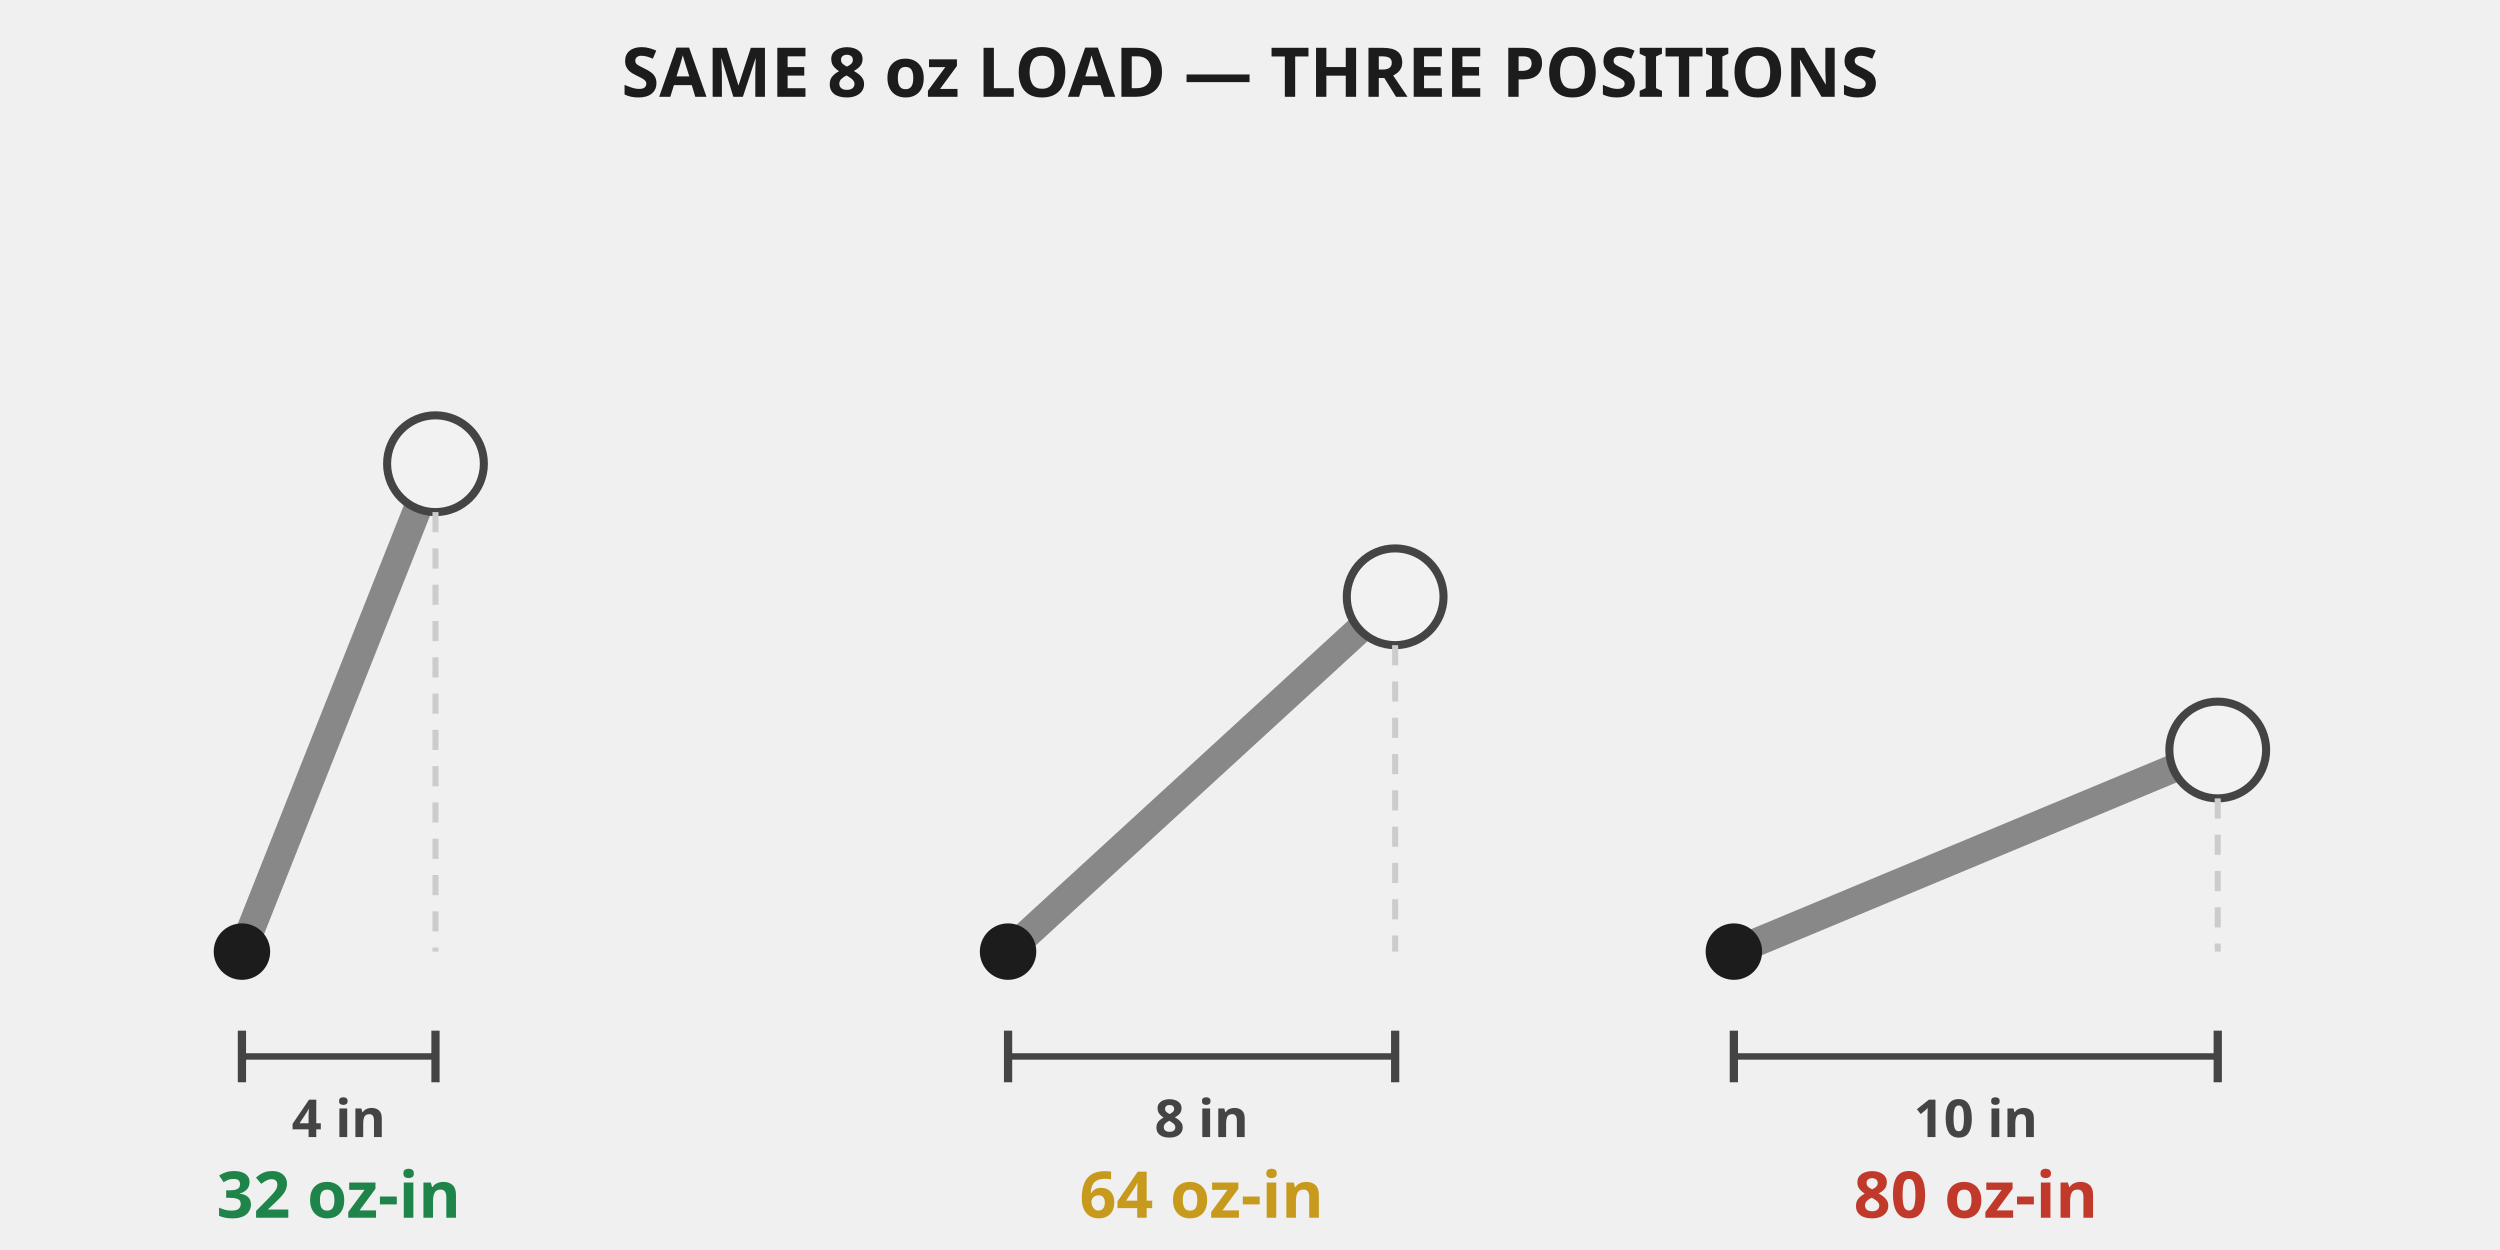
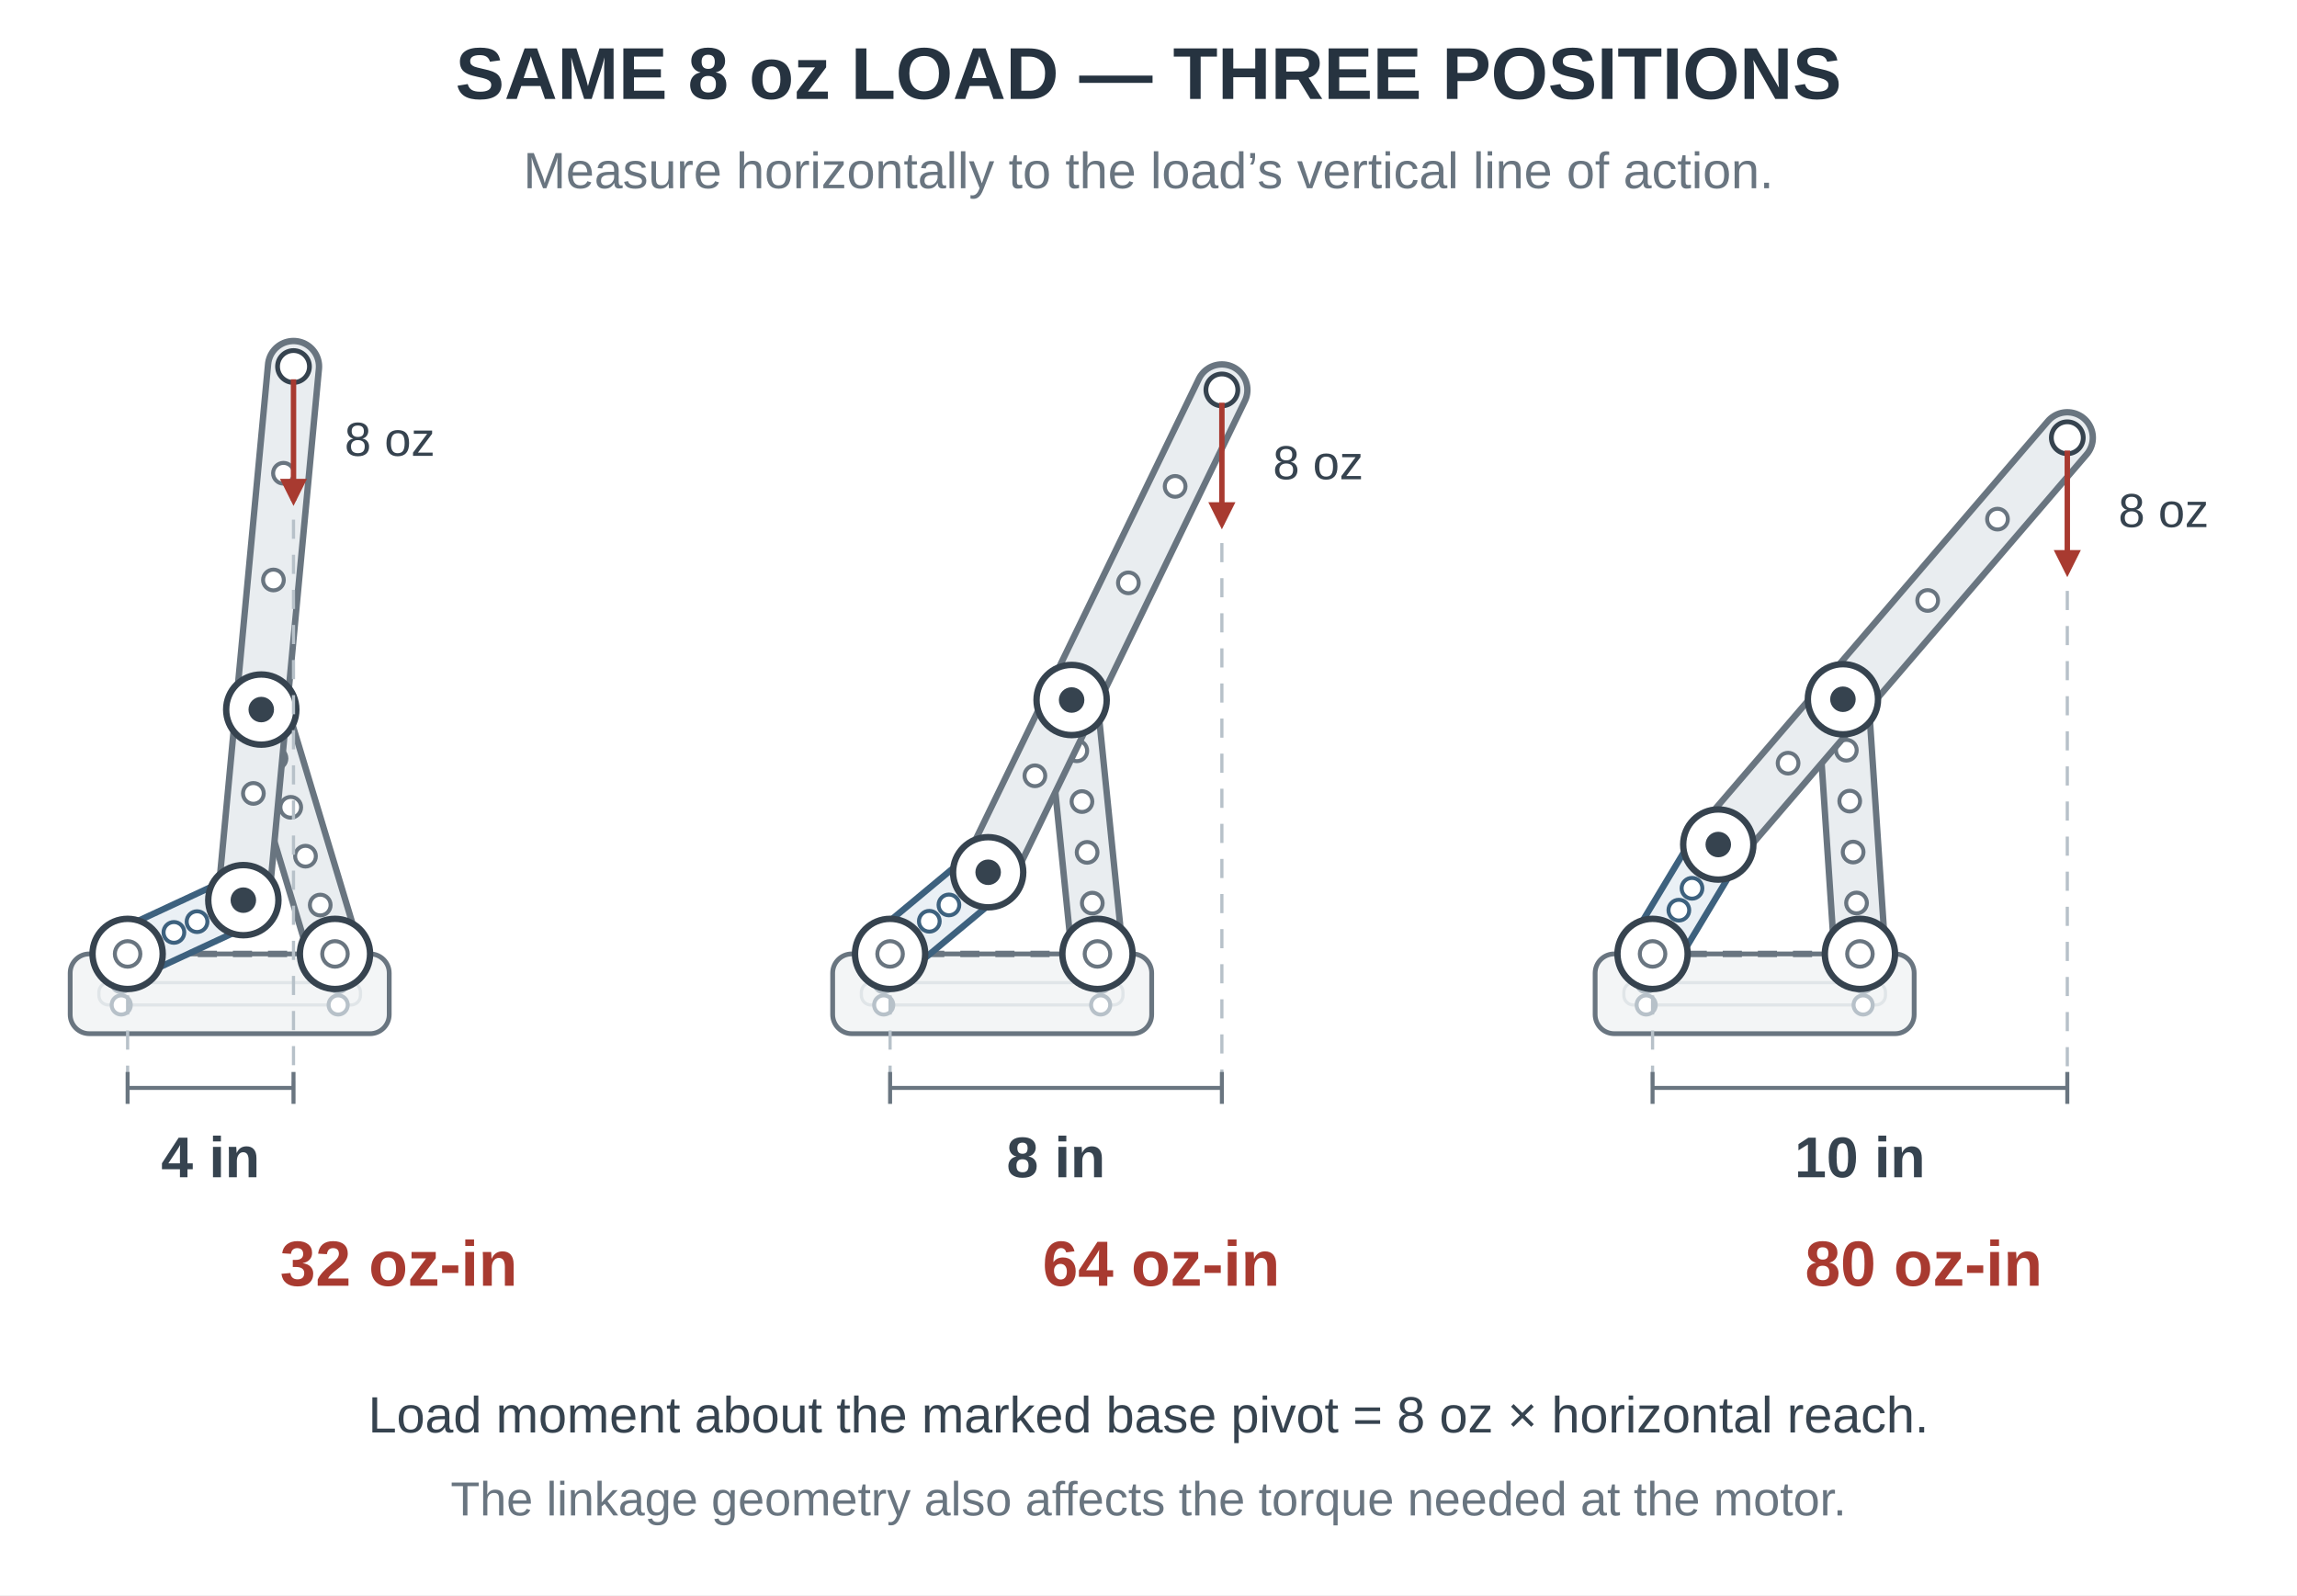
- <svg xmlns="http://www.w3.org/2000/svg" viewBox="0 0 620 310" role="img" aria-label="The same crane at three positions carrying the same eight ounce load. As the boom reaches further out, the horizontal distance from the pivot to the load grows from four inches to eight to ten, and the torque grows from thirty-two to sixty-four to eighty ounce-inches.">
+ <svg xmlns="http://www.w3.org/2000/svg" viewBox="0 0 720 500" role="img" aria-labelledby="crane-load-moments-title crane-load-moments-description">
  <defs>
-     <marker id="tkI" viewBox="0 0 10 10" refX="1" refY="5" markerWidth="8" markerHeight="8" orient="auto">
-       <path d="M1,0 L1,10" stroke="#444" stroke-width="1.6" />
-     </marker>
-     <marker id="tkJ" viewBox="0 0 10 10" refX="9" refY="5" markerWidth="8" markerHeight="8" orient="auto">
-       <path d="M9,0 L9,10" stroke="#444" stroke-width="1.6" />
+     <marker id="crane-weight" viewBox="0 0 10 10" refX="8" refY="5" markerWidth="5" markerHeight="5" orient="auto">
+       <path d="M0 0 10 5 0 10Z" fill="#a83a30" />
    </marker>
  </defs>
-   <text x="310" y="24" text-anchor="middle" font-family="'Barlow Condensed',sans-serif" font-size="17" font-weight="700" fill="#1C1C1C">SAME 8 oz LOAD — THREE POSITIONS</text>
-   <line x1="60" y1="236" x2="108" y2="115" stroke="#888" stroke-width="7" stroke-linecap="round" />
-   <circle cx="60" cy="236" r="7" fill="#1C1C1C" />
-   <circle cx="108" cy="115" r="12" fill="#F2F2F2" stroke="#444" stroke-width="2" />
-   <line x1="108" y1="127" x2="108" y2="236" stroke="#CCC" stroke-width="1.5" stroke-dasharray="5 4" />
-   <line x1="60" y1="262" x2="108" y2="262" stroke="#444" stroke-width="1.6" marker-start="url(#tkI)" marker-end="url(#tkJ)" />
-   <text x="84" y="282" text-anchor="middle" font-family="'Barlow',sans-serif" font-size="13" font-weight="600" fill="#444">4 in</text>
-   <text x="84" y="302" text-anchor="middle" font-family="'Barlow Condensed',sans-serif" font-size="16" font-weight="700" fill="#1E8449">32 oz-in</text>
-   <line x1="250" y1="236" x2="346" y2="148" stroke="#888" stroke-width="7" stroke-linecap="round" />
-   <circle cx="250" cy="236" r="7" fill="#1C1C1C" />
-   <circle cx="346" cy="148" r="12" fill="#F2F2F2" stroke="#444" stroke-width="2" />
-   <line x1="346" y1="160" x2="346" y2="236" stroke="#CCC" stroke-width="1.5" stroke-dasharray="5 4" />
-   <line x1="250" y1="262" x2="346" y2="262" stroke="#444" stroke-width="1.6" marker-start="url(#tkI)" marker-end="url(#tkJ)" />
-   <text x="298" y="282" text-anchor="middle" font-family="'Barlow',sans-serif" font-size="13" font-weight="600" fill="#444">8 in</text>
-   <text x="298" y="302" text-anchor="middle" font-family="'Barlow Condensed',sans-serif" font-size="16" font-weight="700" fill="#C79A1E">64 oz-in</text>
-   <line x1="430" y1="236" x2="550" y2="186" stroke="#888" stroke-width="7" stroke-linecap="round" />
-   <circle cx="430" cy="236" r="7" fill="#1C1C1C" />
-   <circle cx="550" cy="186" r="12" fill="#F2F2F2" stroke="#444" stroke-width="2" />
-   <line x1="550" y1="198" x2="550" y2="236" stroke="#CCC" stroke-width="1.5" stroke-dasharray="5 4" />
-   <line x1="430" y1="262" x2="550" y2="262" stroke="#444" stroke-width="1.6" marker-start="url(#tkI)" marker-end="url(#tkJ)" />
-   <text x="490" y="282" text-anchor="middle" font-family="'Barlow',sans-serif" font-size="13" font-weight="600" fill="#444">10 in</text>
-   <text x="490" y="302" text-anchor="middle" font-family="'Barlow Condensed',sans-serif" font-size="16" font-weight="700" fill="#C0392B">80 oz-in</text>
+   <rect width="720" height="500" fill="#fff" />
+   <g font-family="Barlow, Arial, sans-serif" fill="#263340" font-size="16">
+     <text x="360" y="31" font-size="23" fill="#263340" text-anchor="middle" font-weight="600">SAME 8 oz LOAD — THREE POSITIONS</text>
+     <text x="360" y="59" font-size="16" fill="#697580" text-anchor="middle">Measure horizontally to the load’s vertical line of action.</text>
+     <rect x="22" y="299" width="100" height="25" rx="6" fill="#f3f5f6" stroke="#697580" stroke-width="1.5" />
+     <rect x="31" y="308" width="82" height="7" rx="3" fill="none" stroke="#e0e5e8" />
+     <circle cx="38" cy="315" r="3" fill="#fff" stroke="#b7c1c9" stroke-width="1.25" />
+     <circle cx="106" cy="315" r="3" fill="#fff" stroke="#b7c1c9" stroke-width="1.25" />
+     <circle cx="38" cy="308" r="3" fill="#fff" stroke="#b7c1c9" stroke-width="1.25" />
+     <circle cx="106" cy="308" r="3" fill="#fff" stroke="#b7c1c9" stroke-width="1.25" />
+     <path d="M40,299L105,299" fill="none" stroke="#697580" stroke-width="2" stroke-dasharray="6 5" />
+     <path d="M105 299 81.892 222.41" fill="none" stroke="#697580" stroke-width="18" stroke-linecap="round" />
+     <path d="M105 299 81.892 222.41" fill="none" stroke="#e9edf0" stroke-width="14" stroke-linecap="round" />
+     <circle cx="100.378" cy="283.682" r="3.25" fill="#fff" stroke="#697580" stroke-width="1.25" />
+     <circle cx="95.757" cy="268.364" r="3.25" fill="#fff" stroke="#697580" stroke-width="1.25" />
+     <circle cx="91.135" cy="253.046" r="3.25" fill="#fff" stroke="#697580" stroke-width="1.25" />
+     <circle cx="86.514" cy="237.728" r="3.25" fill="#fff" stroke="#697580" stroke-width="1.25" />
+     <path d="M76.276 282.147 92 114.884" fill="none" stroke="#697580" stroke-width="18" stroke-linecap="round" />
+     <path d="M76.276 282.147 92 114.884" fill="none" stroke="#e9edf0" stroke-width="14" stroke-linecap="round" />
+     <circle cx="79.421" cy="248.694" r="3.25" fill="#fff" stroke="#697580" stroke-width="1.25" />
+     <circle cx="82.566" cy="215.242" r="3.25" fill="#fff" stroke="#697580" stroke-width="1.25" />
+     <circle cx="85.71" cy="181.789" r="3.25" fill="#fff" stroke="#697580" stroke-width="1.25" />
+     <circle cx="88.855" cy="148.337" r="3.25" fill="#fff" stroke="#697580" stroke-width="1.25" />
+     <path d="M40 299 76.276 282.147" fill="none" stroke="#3d617e" stroke-width="18" stroke-linecap="round" />
+     <path d="M40 299 76.276 282.147" fill="none" stroke="#eaf0f5" stroke-width="14" stroke-linecap="round" />
+     <circle cx="47.255" cy="295.629" r="3.25" fill="#fff" stroke="#3d617e" stroke-width="1.25" />
+     <circle cx="54.51" cy="292.259" r="3.25" fill="#fff" stroke="#3d617e" stroke-width="1.25" />
+     <circle cx="61.766" cy="288.888" r="3.25" fill="#fff" stroke="#3d617e" stroke-width="1.25" />
+     <circle cx="69.021" cy="285.518" r="3.25" fill="#fff" stroke="#3d617e" stroke-width="1.25" />
+     <circle cx="40" cy="299" r="11" fill="#fff" stroke="#36434f" stroke-width="2" />
+     <circle cx="40" cy="299" r="4" fill="#fff" stroke="#697580" stroke-width="1.25" />
+     <circle cx="105" cy="299" r="11" fill="#fff" stroke="#36434f" stroke-width="2" />
+     <circle cx="105" cy="299" r="4" fill="#fff" stroke="#697580" stroke-width="1.25" />
+     <circle cx="76.276" cy="282.147" r="11" fill="#fff" stroke="#36434f" stroke-width="2" />
+     <circle cx="76.276" cy="282.147" r="3.5" fill="#36434f" stroke="#36434f" stroke-width="1" />
+     <circle cx="81.892" cy="222.41" r="11" fill="#fff" stroke="#36434f" stroke-width="2" />
+     <circle cx="81.892" cy="222.41" r="3.5" fill="#36434f" stroke="#36434f" stroke-width="1" />
+     <circle cx="92" cy="114.884" r="5" fill="#fff" stroke="#36434f" stroke-width="1.5" />
+     <path d="M92 118.884v38" fill="none" stroke="#a83a30" stroke-width="1.7" marker-end="url(#crane-weight)" />
+     <text x="108" y="142.884" font-size="15" fill="#36434f">8 oz</text>
+     <path d="M40 312V345M92 162.884V345" fill="none" stroke="#b7c1c9" stroke-width="1" stroke-dasharray="6 5" />
+     <path d="M40 341L92 341M40 336L40 346M92 336L92 346" fill="none" stroke="#697580" stroke-width="1.25" />
+     <text x="66" y="369" font-size="18" fill="#36434f" text-anchor="middle" font-weight="600">4 in</text>
+     <text x="125" y="403" font-size="20" fill="#a83a30" text-anchor="middle" font-weight="600">32 oz-in</text>
+     <rect x="261" y="299" width="100" height="25" rx="6" fill="#f3f5f6" stroke="#697580" stroke-width="1.5" />
+     <rect x="270" y="308" width="82" height="7" rx="3" fill="none" stroke="#e0e5e8" />
+     <circle cx="277" cy="315" r="3" fill="#fff" stroke="#b7c1c9" stroke-width="1.25" />
+     <circle cx="345" cy="315" r="3" fill="#fff" stroke="#b7c1c9" stroke-width="1.25" />
+     <circle cx="277" cy="308" r="3" fill="#fff" stroke="#b7c1c9" stroke-width="1.25" />
+     <circle cx="345" cy="308" r="3" fill="#fff" stroke="#b7c1c9" stroke-width="1.25" />
+     <path d="M279,299L344,299" fill="none" stroke="#697580" stroke-width="2" stroke-dasharray="6 5" />
+     <path d="M344 299 335.904 219.411" fill="none" stroke="#697580" stroke-width="18" stroke-linecap="round" />
+     <path d="M344 299 335.904 219.411" fill="none" stroke="#e9edf0" stroke-width="14" stroke-linecap="round" />
+     <circle cx="342.381" cy="283.082" r="3.25" fill="#fff" stroke="#697580" stroke-width="1.25" />
+     <circle cx="340.762" cy="267.164" r="3.25" fill="#fff" stroke="#697580" stroke-width="1.25" />
+     <circle cx="339.142" cy="251.247" r="3.25" fill="#fff" stroke="#697580" stroke-width="1.25" />
+     <circle cx="337.523" cy="235.329" r="3.25" fill="#fff" stroke="#697580" stroke-width="1.25" />
+     <path d="M309.739 273.405 383 122.22" fill="none" stroke="#697580" stroke-width="18" stroke-linecap="round" />
+     <path d="M309.739 273.405 383 122.22" fill="none" stroke="#e9edf0" stroke-width="14" stroke-linecap="round" />
+     <circle cx="324.391" cy="243.168" r="3.25" fill="#fff" stroke="#697580" stroke-width="1.25" />
+     <circle cx="339.043" cy="212.931" r="3.25" fill="#fff" stroke="#697580" stroke-width="1.25" />
+     <circle cx="353.696" cy="182.694" r="3.25" fill="#fff" stroke="#697580" stroke-width="1.25" />
+     <circle cx="368.348" cy="152.457" r="3.25" fill="#fff" stroke="#697580" stroke-width="1.25" />
+     <path d="M279 299 309.739 273.405" fill="none" stroke="#3d617e" stroke-width="18" stroke-linecap="round" />
+     <path d="M279 299 309.739 273.405" fill="none" stroke="#eaf0f5" stroke-width="14" stroke-linecap="round" />
+     <circle cx="285.148" cy="293.881" r="3.25" fill="#fff" stroke="#3d617e" stroke-width="1.25" />
+     <circle cx="291.296" cy="288.762" r="3.25" fill="#fff" stroke="#3d617e" stroke-width="1.25" />
+     <circle cx="297.443" cy="283.643" r="3.25" fill="#fff" stroke="#3d617e" stroke-width="1.25" />
+     <circle cx="303.591" cy="278.524" r="3.25" fill="#fff" stroke="#3d617e" stroke-width="1.25" />
+     <circle cx="279" cy="299" r="11" fill="#fff" stroke="#36434f" stroke-width="2" />
+     <circle cx="279" cy="299" r="4" fill="#fff" stroke="#697580" stroke-width="1.25" />
+     <circle cx="344" cy="299" r="11" fill="#fff" stroke="#36434f" stroke-width="2" />
+     <circle cx="344" cy="299" r="4" fill="#fff" stroke="#697580" stroke-width="1.25" />
+     <circle cx="309.739" cy="273.405" r="11" fill="#fff" stroke="#36434f" stroke-width="2" />
+     <circle cx="309.739" cy="273.405" r="3.5" fill="#36434f" stroke="#36434f" stroke-width="1" />
+     <circle cx="335.904" cy="219.411" r="11" fill="#fff" stroke="#36434f" stroke-width="2" />
+     <circle cx="335.904" cy="219.411" r="3.5" fill="#36434f" stroke="#36434f" stroke-width="1" />
+     <circle cx="383" cy="122.22" r="5" fill="#fff" stroke="#36434f" stroke-width="1.5" />
+     <path d="M383 126.22v38" fill="none" stroke="#a83a30" stroke-width="1.7" marker-end="url(#crane-weight)" />
+     <text x="399" y="150.22" font-size="15" fill="#36434f">8 oz</text>
+     <path d="M279 312V345M383 170.22V345" fill="none" stroke="#b7c1c9" stroke-width="1" stroke-dasharray="6 5" />
+     <path d="M279 341L383 341M279 336L279 346M383 336L383 346" fill="none" stroke="#697580" stroke-width="1.25" />
+     <text x="331" y="369" font-size="18" fill="#36434f" text-anchor="middle" font-weight="600">8 in</text>
+     <text x="364" y="403" font-size="20" fill="#a83a30" text-anchor="middle" font-weight="600">64 oz-in</text>
+     <rect x="500" y="299" width="100" height="25" rx="6" fill="#f3f5f6" stroke="#697580" stroke-width="1.5" />
+     <rect x="509" y="308" width="82" height="7" rx="3" fill="none" stroke="#e0e5e8" />
+     <circle cx="516" cy="315" r="3" fill="#fff" stroke="#b7c1c9" stroke-width="1.25" />
+     <circle cx="584" cy="315" r="3" fill="#fff" stroke="#b7c1c9" stroke-width="1.25" />
+     <circle cx="516" cy="308" r="3" fill="#fff" stroke="#b7c1c9" stroke-width="1.25" />
+     <circle cx="584" cy="308" r="3" fill="#fff" stroke="#b7c1c9" stroke-width="1.25" />
+     <path d="M518,299L583,299" fill="none" stroke="#697580" stroke-width="2" stroke-dasharray="6 5" />
+     <path d="M583 299 577.672 219.178" fill="none" stroke="#697580" stroke-width="18" stroke-linecap="round" />
+     <path d="M583 299 577.672 219.178" fill="none" stroke="#e9edf0" stroke-width="14" stroke-linecap="round" />
+     <circle cx="581.934" cy="283.036" r="3.25" fill="#fff" stroke="#697580" stroke-width="1.25" />
+     <circle cx="580.869" cy="267.071" r="3.25" fill="#fff" stroke="#697580" stroke-width="1.25" />
+     <circle cx="579.803" cy="251.107" r="3.25" fill="#fff" stroke="#697580" stroke-width="1.25" />
+     <circle cx="578.738" cy="235.142" r="3.25" fill="#fff" stroke="#697580" stroke-width="1.25" />
+     <path d="M538.6 264.713 648 137.215" fill="none" stroke="#697580" stroke-width="18" stroke-linecap="round" />
+     <path d="M538.6 264.713 648 137.215" fill="none" stroke="#e9edf0" stroke-width="14" stroke-linecap="round" />
+     <circle cx="560.48" cy="239.213" r="3.25" fill="#fff" stroke="#697580" stroke-width="1.25" />
+     <circle cx="582.36" cy="213.714" r="3.25" fill="#fff" stroke="#697580" stroke-width="1.25" />
+     <circle cx="604.24" cy="188.214" r="3.25" fill="#fff" stroke="#697580" stroke-width="1.25" />
+     <circle cx="626.12" cy="162.715" r="3.25" fill="#fff" stroke="#697580" stroke-width="1.25" />
+     <path d="M518 299 538.6 264.713" fill="none" stroke="#3d617e" stroke-width="18" stroke-linecap="round" />
+     <path d="M518 299 538.6 264.713" fill="none" stroke="#eaf0f5" stroke-width="14" stroke-linecap="round" />
+     <circle cx="522.12" cy="292.143" r="3.25" fill="#fff" stroke="#3d617e" stroke-width="1.25" />
+     <circle cx="526.24" cy="285.285" r="3.25" fill="#fff" stroke="#3d617e" stroke-width="1.25" />
+     <circle cx="530.36" cy="278.428" r="3.25" fill="#fff" stroke="#3d617e" stroke-width="1.25" />
+     <circle cx="534.48" cy="271.57" r="3.25" fill="#fff" stroke="#3d617e" stroke-width="1.25" />
+     <circle cx="518" cy="299" r="11" fill="#fff" stroke="#36434f" stroke-width="2" />
+     <circle cx="518" cy="299" r="4" fill="#fff" stroke="#697580" stroke-width="1.25" />
+     <circle cx="583" cy="299" r="11" fill="#fff" stroke="#36434f" stroke-width="2" />
+     <circle cx="583" cy="299" r="4" fill="#fff" stroke="#697580" stroke-width="1.25" />
+     <circle cx="538.6" cy="264.713" r="11" fill="#fff" stroke="#36434f" stroke-width="2" />
+     <circle cx="538.6" cy="264.713" r="3.5" fill="#36434f" stroke="#36434f" stroke-width="1" />
+     <circle cx="577.672" cy="219.178" r="11" fill="#fff" stroke="#36434f" stroke-width="2" />
+     <circle cx="577.672" cy="219.178" r="3.5" fill="#36434f" stroke="#36434f" stroke-width="1" />
+     <circle cx="648" cy="137.215" r="5" fill="#fff" stroke="#36434f" stroke-width="1.5" />
+     <path d="M648 141.215v38" fill="none" stroke="#a83a30" stroke-width="1.7" marker-end="url(#crane-weight)" />
+     <text x="664" y="165.215" font-size="15" fill="#36434f">8 oz</text>
+     <path d="M518 312V345M648 185.215V345" fill="none" stroke="#b7c1c9" stroke-width="1" stroke-dasharray="6 5" />
+     <path d="M518 341L648 341M518 336L518 346M648 336L648 346" fill="none" stroke="#697580" stroke-width="1.25" />
+     <text x="583" y="369" font-size="18" fill="#36434f" text-anchor="middle" font-weight="600">10 in</text>
+     <text x="603" y="403" font-size="20" fill="#a83a30" text-anchor="middle" font-weight="600">80 oz-in</text>
+     <text x="360" y="449" font-size="16" fill="#36434f" text-anchor="middle">Load moment about the marked base pivot = 8 oz × horizontal reach.</text>
+     <text x="360" y="475" font-size="15" fill="#697580" text-anchor="middle">The linkage geometry also affects the torque needed at the motor.</text>
+   </g>
</svg>
